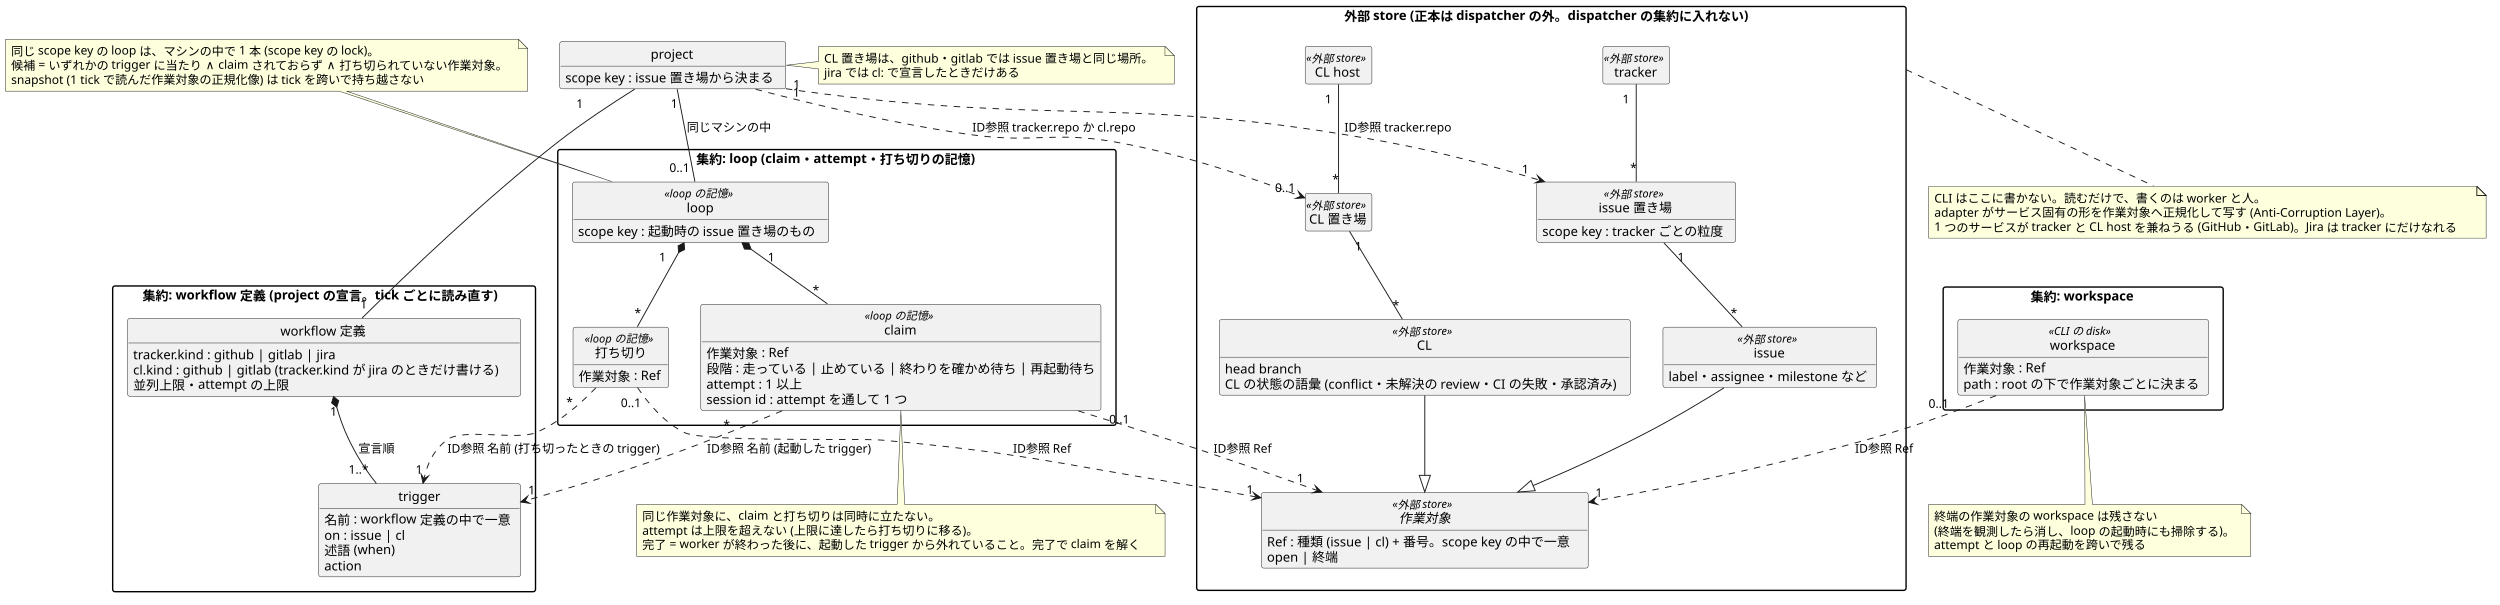
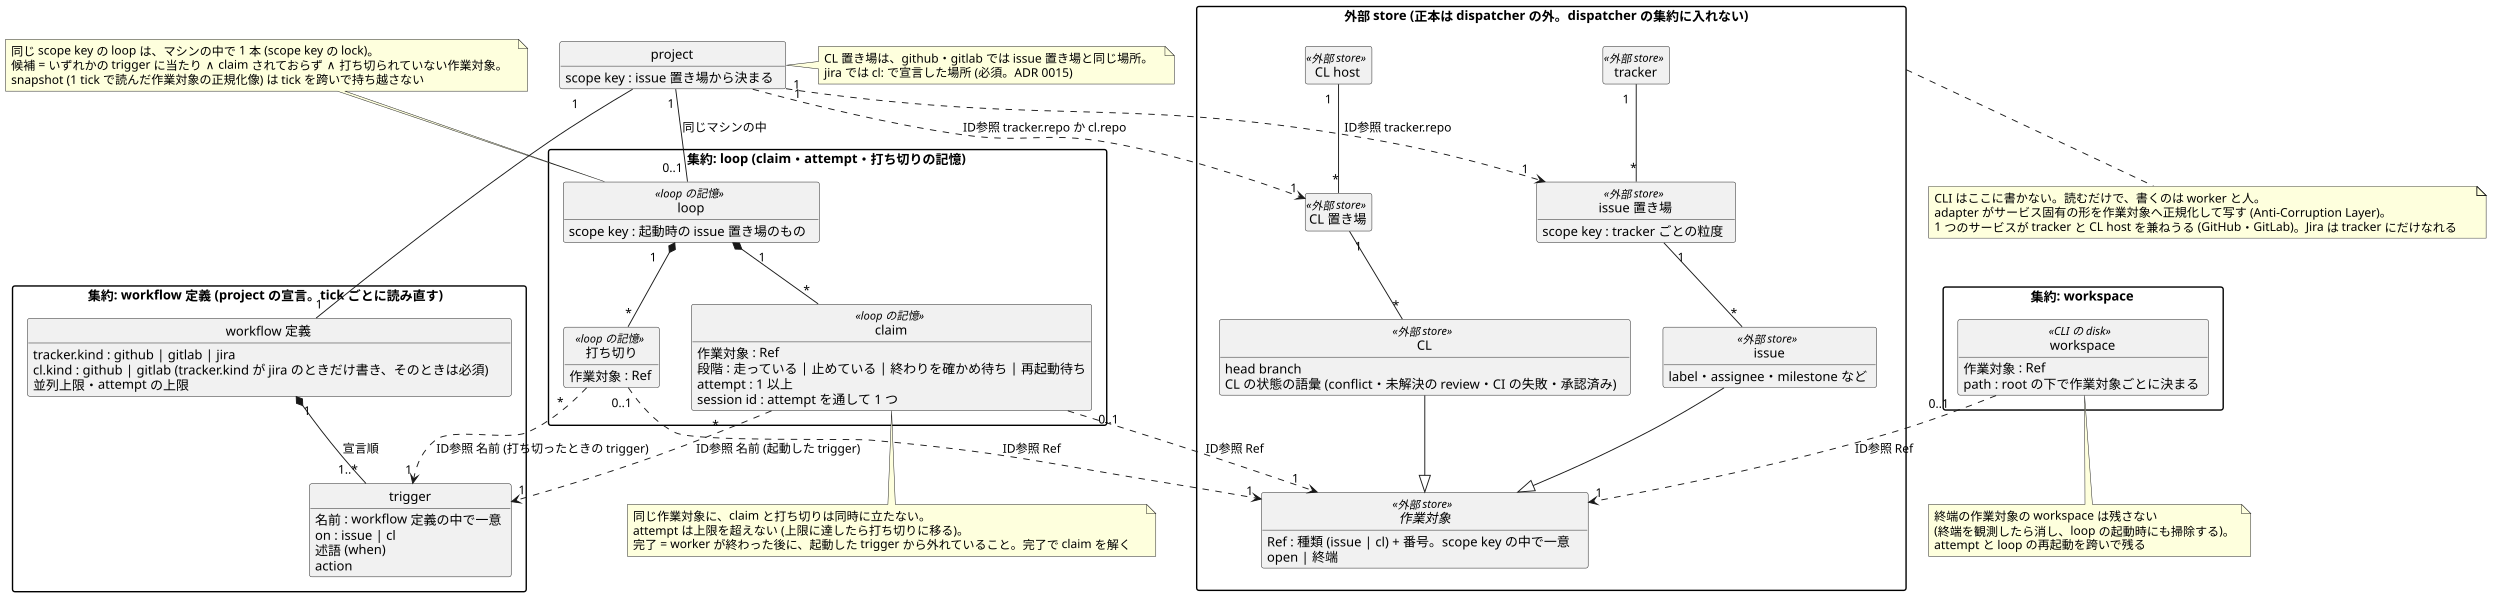
<svg xmlns="http://www.w3.org/2000/svg" version="1.1" data-diagram-type="CLASS" style="width:2696px;height:652px;background:#FFFFFF;" width="2696px" height="652px" viewBox="0 0 2696 652" zoomAndPan="magnify" preserveAspectRatio="none" contentStyleType="text/css">
  <defs />
  <g font-family="sans-serif" lengthAdjust="spacing">
    <g class="cluster" data-qualified-name="WorkflowAgg" id="ent0002" data-source-line="15">
-       <rect x="121.5" y="308.39" width="456" height="329.7" fill="none" style="stroke:#000;stroke-width:1.5;" rx="2.5" ry="2.5" />
-       <text x="153.681" y="323.925" fill="#000" font-size="14" textLength="391.638" font-weight="700">集約: workflow 定義 (project の宣言。tick ごとに読み直す)</text>
+       <rect x="13.5" y="308.39" width="554" height="329.7" fill="none" style="stroke:#000;stroke-width:1.5;" rx="2.5" ry="2.5" />
+       <text x="94.681" y="323.925" fill="#000" font-size="14" textLength="391.638" font-weight="700">集約: workflow 定義 (project の宣言。tick ごとに読み直す)</text>
    </g>
    <g class="cluster" data-qualified-name="External" id="ent0005" data-source-line="29">
      <rect x="1290.5" y="7" width="765" height="629.67" fill="none" style="stroke:#000;stroke-width:1.5;" rx="2.5" ry="2.5" />
      <text x="1449.588" y="22.535" fill="#000" font-size="14" textLength="446.824" font-weight="700">外部 store (正本は dispatcher の外。dispatcher の集約に入れない)</text>
    </g>
    <g class="cluster" data-qualified-name="LoopAgg" id="ent0013" data-source-line="49">
-       <rect x="601.5" y="161.28" width="602" height="297.37" fill="none" style="stroke:#000;stroke-width:1.5;" rx="2.5" ry="2.5" />
-       <text x="750.776" y="176.815" fill="#000" font-size="14" textLength="303.447" font-weight="700">集約: loop (claim・attempt・打ち切りの記憶)</text>
+       <rect x="591.5" y="161.28" width="602" height="297.37" fill="none" style="stroke:#000;stroke-width:1.5;" rx="2.5" ry="2.5" />
+       <text x="740.776" y="176.815" fill="#000" font-size="14" textLength="303.447" font-weight="700">集約: loop (claim・attempt・打ち切りの記憶)</text>
    </g>
    <g class="cluster" data-qualified-name="WorkspaceAgg" id="ent0017" data-source-line="64">
      <rect x="2095.5" y="309.56" width="302" height="132.6" fill="none" style="stroke:#000;stroke-width:1.5;" rx="2.5" ry="2.5" />
      <text x="2189.803" y="325.095" fill="#000" font-size="14" textLength="113.395" font-weight="700">集約: workspace</text>
    </g>
    <g class="entity" data-qualified-name="WorkflowAgg.Definition" id="ent0003" data-source-line="16">
-       <rect x="137.55" y="343.39" width="423.886" height="83.953" fill="#F1F1F1" style="stroke:#181818;stroke-width:0.5;" rx="2.5" ry="2.5" />
-       <text x="302.339" y="361.925" fill="#000" font-size="14" textLength="94.309">workflow 定義</text>
-       <line x1="138.55" y1="369.878" x2="560.436" y2="369.878" style="stroke:#181818;stroke-width:0.5;" />
-       <text x="143.55" y="387.413" fill="#000" font-size="14" textLength="227.773">tracker.kind : github | gitlab | jira</text>
-       <text x="143.55" y="403.902" fill="#000" font-size="14" textLength="411.886">cl.kind : github | gitlab (tracker.kind が jira のときだけ書ける)</text>
-       <text x="143.55" y="420.39" fill="#000" font-size="14" textLength="169.552">並列上限・attempt の上限</text>
+       <rect x="29.56" y="343.39" width="521.886" height="83.953" fill="#F1F1F1" style="stroke:#181818;stroke-width:0.5;" rx="2.5" ry="2.5" />
+       <text x="243.349" y="361.925" fill="#000" font-size="14" textLength="94.309">workflow 定義</text>
+       <line x1="30.56" y1="369.878" x2="550.446" y2="369.878" style="stroke:#181818;stroke-width:0.5;" />
+       <text x="35.56" y="387.413" fill="#000" font-size="14" textLength="227.773">tracker.kind : github | gitlab | jira</text>
+       <text x="35.56" y="403.902" fill="#000" font-size="14" textLength="509.886">cl.kind : github | gitlab (tracker.kind が jira のときだけ書き、そのときは必須)</text>
+       <text x="35.56" y="420.39" fill="#000" font-size="14" textLength="169.552">並列上限・attempt の上限</text>
    </g>
    <g class="entity" data-qualified-name="WorkflowAgg.Trigger" id="ent0004" data-source-line="21">
-       <rect x="343.7" y="521.65" width="217.598" height="100.441" fill="#F1F1F1" style="stroke:#181818;stroke-width:0.5;" rx="2.5" ry="2.5" />
-       <text x="429.499" y="540.185" fill="#000" font-size="14" textLength="45.999">trigger</text>
-       <line x1="344.7" y1="548.138" x2="560.298" y2="548.138" style="stroke:#181818;stroke-width:0.5;" />
-       <text x="349.7" y="565.673" fill="#000" font-size="14" textLength="205.598">名前 : workflow 定義の中で一意</text>
-       <text x="349.7" y="582.162" fill="#000" font-size="14" textLength="90.692">on : issue | cl</text>
-       <text x="349.7" y="598.65" fill="#000" font-size="14" textLength="77.499">述語 (when)</text>
-       <text x="349.7" y="615.138" fill="#000" font-size="14" textLength="41.474">action</text>
+       <rect x="333.7" y="521.65" width="217.598" height="100.441" fill="#F1F1F1" style="stroke:#181818;stroke-width:0.5;" rx="2.5" ry="2.5" />
+       <text x="419.499" y="540.185" fill="#000" font-size="14" textLength="45.999">trigger</text>
+       <line x1="334.7" y1="548.138" x2="550.298" y2="548.138" style="stroke:#181818;stroke-width:0.5;" />
+       <text x="339.7" y="565.673" fill="#000" font-size="14" textLength="205.598">名前 : workflow 定義の中で一意</text>
+       <text x="339.7" y="582.162" fill="#000" font-size="14" textLength="90.692">on : issue | cl</text>
+       <text x="339.7" y="598.65" fill="#000" font-size="14" textLength="77.499">述語 (when)</text>
+       <text x="339.7" y="615.138" fill="#000" font-size="14" textLength="41.474">action</text>
    </g>
    <g class="entity" data-qualified-name="External.Tracker" id="ent0006" data-source-line="30">
      <rect x="1728.53" y="50" width="71.943" height="40.621" fill="#F1F1F1" style="stroke:#181818;stroke-width:0.5;" rx="2.5" ry="2.5" />
      <text x="1729.53" y="66.602" fill="#000" font-size="12" textLength="69.943" font-style="italic">«外部 store»</text>
      <text x="1740.713" y="82.668" fill="#000" font-size="14" textLength="47.578">tracker</text>
    </g>
    <g class="entity" data-qualified-name="External.CLHost" id="ent0007" data-source-line="31">
      <rect x="1407.53" y="50" width="71.943" height="40.621" fill="#F1F1F1" style="stroke:#181818;stroke-width:0.5;" rx="2.5" ry="2.5" />
      <text x="1408.53" y="66.602" fill="#000" font-size="12" textLength="69.943" font-style="italic">«外部 store»</text>
      <text x="1417.881" y="82.668" fill="#000" font-size="14" textLength="51.242">CL host</text>
    </g>
    <g class="entity" data-qualified-name="External.IssuePlace" id="ent0008" data-source-line="32">
      <rect x="1657.23" y="196.28" width="214.542" height="65.109" fill="#F1F1F1" style="stroke:#181818;stroke-width:0.5;" rx="2.5" ry="2.5" />
      <text x="1729.529" y="212.882" fill="#000" font-size="12" textLength="69.943" font-style="italic">«外部 store»</text>
      <text x="1723.882" y="228.948" fill="#000" font-size="14" textLength="81.238">issue 置き場</text>
      <line x1="1658.23" y1="236.901" x2="1870.772" y2="236.901" style="stroke:#181818;stroke-width:0.5;" />
      <text x="1663.23" y="254.436" fill="#000" font-size="14" textLength="202.542">scope key : tracker ごとの粒度</text>
    </g>
    <g class="entity" data-qualified-name="External.CLPlace" id="ent0009" data-source-line="35">
      <rect x="1407.53" y="208.52" width="71.943" height="40.621" fill="#F1F1F1" style="stroke:#181818;stroke-width:0.5;" rx="2.5" ry="2.5" />
      <text x="1408.53" y="225.122" fill="#000" font-size="12" textLength="69.943" font-style="italic">«外部 store»</text>
      <text x="1411.711" y="241.188" fill="#000" font-size="14" textLength="63.581">CL 置き場</text>
    </g>
    <g class="entity" data-qualified-name="External.WorkTarget" id="ent0010" data-source-line="36">
      <rect x="1360.3" y="531.07" width="352.402" height="81.598" fill="#F1F1F1" style="stroke:#181818;stroke-width:0.5;" rx="2.5" ry="2.5" />
      <text x="1501.529" y="547.672" fill="#000" font-size="12" textLength="69.943" font-style="italic">«外部 store»</text>
      <text x="1508.501" y="563.738" fill="#000" font-size="14" textLength="56" font-style="italic">作業対象</text>
      <line x1="1361.3" y1="571.691" x2="1711.702" y2="571.691" style="stroke:#181818;stroke-width:0.5;" />
      <text x="1366.3" y="589.226" fill="#000" font-size="14" textLength="340.402">Ref : 種類 (issue | cl) + 番号。scope key の中で一意</text>
      <text x="1366.3" y="605.715" fill="#000" font-size="14" textLength="75.988">open | 終端</text>
    </g>
    <g class="entity" data-qualified-name="External.Issue" id="ent0011" data-source-line="40">
      <rect x="1793.32" y="352.81" width="230.36" height="65.109" fill="#F1F1F1" style="stroke:#181818;stroke-width:0.5;" rx="2.5" ry="2.5" />
      <text x="1873.528" y="369.412" fill="#000" font-size="12" textLength="69.943" font-style="italic">«外部 store»</text>
      <text x="1891.096" y="385.478" fill="#000" font-size="14" textLength="34.809">issue</text>
      <line x1="1794.32" y1="393.431" x2="2022.68" y2="393.431" style="stroke:#181818;stroke-width:0.5;" />
      <text x="1799.32" y="410.966" fill="#000" font-size="14" textLength="218.36">label・assignee・milestone など</text>
    </g>
    <g class="entity" data-qualified-name="External.CL" id="ent0012" data-source-line="43">
      <rect x="1314.89" y="344.56" width="443.211" height="81.598" fill="#F1F1F1" style="stroke:#181818;stroke-width:0.5;" rx="2.5" ry="2.5" />
      <text x="1501.524" y="361.162" fill="#000" font-size="12" textLength="69.943" font-style="italic">«外部 store»</text>
      <text x="1527.92" y="377.228" fill="#000" font-size="14" textLength="17.151">CL</text>
      <line x1="1315.89" y1="385.181" x2="1757.101" y2="385.181" style="stroke:#181818;stroke-width:0.5;" />
      <text x="1320.89" y="402.716" fill="#000" font-size="14" textLength="84.28">head branch</text>
      <text x="1320.89" y="419.205" fill="#000" font-size="14" textLength="431.211">CL の状態の語彙 (conflict・未解決の review・CI の失敗・承認済み)</text>
    </g>
    <g class="entity" data-qualified-name="LoopAgg.Loop" id="ent0014" data-source-line="50">
-       <rect x="617.4" y="196.28" width="276.202" height="65.109" fill="#F1F1F1" style="stroke:#181818;stroke-width:0.5;" rx="2.5" ry="2.5" />
-       <text x="716.434" y="212.882" fill="#000" font-size="12" textLength="78.135" font-style="italic">«loop の記憶»</text>
-       <text x="740.472" y="228.948" fill="#000" font-size="14" textLength="30.058">loop</text>
-       <line x1="618.4" y1="236.901" x2="892.602" y2="236.901" style="stroke:#181818;stroke-width:0.5;" />
-       <text x="623.4" y="254.436" fill="#000" font-size="14" textLength="264.202">scope key : 起動時の issue 置き場のもの</text>
+       <rect x="607.4" y="196.28" width="276.202" height="65.109" fill="#F1F1F1" style="stroke:#181818;stroke-width:0.5;" rx="2.5" ry="2.5" />
+       <text x="706.434" y="212.882" fill="#000" font-size="12" textLength="78.135" font-style="italic">«loop の記憶»</text>
+       <text x="730.472" y="228.948" fill="#000" font-size="14" textLength="30.058">loop</text>
+       <line x1="608.4" y1="236.901" x2="882.602" y2="236.901" style="stroke:#181818;stroke-width:0.5;" />
+       <text x="613.4" y="254.436" fill="#000" font-size="14" textLength="264.202">scope key : 起動時の issue 置き場のもの</text>
    </g>
    <g class="entity" data-qualified-name="LoopAgg.Claim" id="ent0015" data-source-line="53">
-       <rect x="755.72" y="328.08" width="431.556" height="114.574" fill="#F1F1F1" style="stroke:#181818;stroke-width:0.5;" rx="2.5" ry="2.5" />
-       <text x="932.43" y="344.682" fill="#000" font-size="12" textLength="78.135" font-style="italic">«loop の記憶»</text>
-       <text x="953.465" y="360.748" fill="#000" font-size="14" textLength="36.066">claim</text>
-       <line x1="756.72" y1="368.701" x2="1186.276" y2="368.701" style="stroke:#181818;stroke-width:0.5;" />
-       <text x="761.72" y="386.236" fill="#000" font-size="14" textLength="91.089">作業対象 : Ref</text>
-       <text x="761.72" y="402.725" fill="#000" font-size="14" textLength="419.556">段階 : 走っている | 止めている | 終わりを確かめ待ち | 再起動待ち</text>
-       <text x="761.72" y="419.213" fill="#000" font-size="14" textLength="107.693">attempt : 1 以上</text>
-       <text x="761.72" y="435.701" fill="#000" font-size="14" textLength="226.386">session id : attempt を通して 1 つ</text>
+       <rect x="745.72" y="328.08" width="431.556" height="114.574" fill="#F1F1F1" style="stroke:#181818;stroke-width:0.5;" rx="2.5" ry="2.5" />
+       <text x="922.43" y="344.682" fill="#000" font-size="12" textLength="78.135" font-style="italic">«loop の記憶»</text>
+       <text x="943.465" y="360.748" fill="#000" font-size="14" textLength="36.066">claim</text>
+       <line x1="746.72" y1="368.701" x2="1176.276" y2="368.701" style="stroke:#181818;stroke-width:0.5;" />
+       <text x="751.72" y="386.236" fill="#000" font-size="14" textLength="91.089">作業対象 : Ref</text>
+       <text x="751.72" y="402.725" fill="#000" font-size="14" textLength="419.556">段階 : 走っている | 止めている | 終わりを確かめ待ち | 再起動待ち</text>
+       <text x="751.72" y="419.213" fill="#000" font-size="14" textLength="107.693">attempt : 1 以上</text>
+       <text x="751.72" y="435.701" fill="#000" font-size="14" textLength="226.386">session id : attempt を通して 1 つ</text>
    </g>
    <g class="entity" data-qualified-name="LoopAgg.Abandoned" id="ent0016" data-source-line="59">
-       <rect x="617.95" y="352.81" width="103.089" height="65.109" fill="#F1F1F1" style="stroke:#181818;stroke-width:0.5;" rx="2.5" ry="2.5" />
-       <text x="630.427" y="369.412" fill="#000" font-size="12" textLength="78.135" font-style="italic">«loop の記憶»</text>
-       <text x="641.494" y="385.478" fill="#000" font-size="14" textLength="56">打ち切り</text>
-       <line x1="618.95" y1="393.431" x2="720.039" y2="393.431" style="stroke:#181818;stroke-width:0.5;" />
-       <text x="623.95" y="410.966" fill="#000" font-size="14" textLength="91.089">作業対象 : Ref</text>
+       <rect x="607.96" y="352.81" width="103.089" height="65.109" fill="#F1F1F1" style="stroke:#181818;stroke-width:0.5;" rx="2.5" ry="2.5" />
+       <text x="620.437" y="369.412" fill="#000" font-size="12" textLength="78.135" font-style="italic">«loop の記憶»</text>
+       <text x="631.504" y="385.478" fill="#000" font-size="14" textLength="56">打ち切り</text>
+       <line x1="608.96" y1="393.431" x2="710.049" y2="393.431" style="stroke:#181818;stroke-width:0.5;" />
+       <text x="613.96" y="410.966" fill="#000" font-size="14" textLength="91.089">作業対象 : Ref</text>
    </g>
    <g class="entity" data-qualified-name="WorkspaceAgg.Workspace" id="ent0018" data-source-line="65">
      <rect x="2111.32" y="344.56" width="270.351" height="81.598" fill="#F1F1F1" style="stroke:#181818;stroke-width:0.5;" rx="2.5" ry="2.5" />
      <text x="2209.256" y="361.162" fill="#000" font-size="12" textLength="74.479" font-style="italic">«CLI の disk»</text>
      <text x="2210.521" y="377.228" fill="#000" font-size="14" textLength="71.948">workspace</text>
      <line x1="2112.32" y1="385.181" x2="2380.671" y2="385.181" style="stroke:#181818;stroke-width:0.5;" />
      <text x="2117.32" y="402.716" fill="#000" font-size="14" textLength="91.089">作業対象 : Ref</text>
      <text x="2117.32" y="419.205" fill="#000" font-size="14" textLength="258.351">path : root の下で作業対象ごとに決まる</text>
    </g>
    <g class="entity" data-qualified-name="Project" id="ent0001" data-source-line="11">
      <rect x="603.61" y="44.82" width="243.772" height="50.977" fill="#F1F1F1" style="stroke:#181818;stroke-width:0.5;" rx="2.5" ry="2.5" />
      <text x="701.693" y="63.355" fill="#000" font-size="14" textLength="47.605">project</text>
      <line x1="604.61" y1="71.308" x2="846.382" y2="71.308" style="stroke:#181818;stroke-width:0.5;" />
      <text x="609.61" y="88.843" fill="#000" font-size="14" textLength="231.772">scope key : issue 置き場から決まる</text>
    </g>
    <g class="entity" data-qualified-name="GMN37" id="ent0038" data-source-line="93">
      <path d="M882.7,50 L882.7,66.31 L847.85,70.31 L882.7,74.31 L882.7,90.621 A0,0 0 0 0 882.7,90.621 L1266.291,90.621 A0,0 0 0 0 1266.291,90.621 L1266.291,60 L1256.291,50 L882.7,50 A0,0 0 0 0 882.7,50" style="stroke:#181818;stroke-width:0.5;" fill="#FEFFDD" />
      <path d="M1256.291,50 L1256.291,60 L1266.291,60 L1256.291,50" style="stroke:#181818;stroke-width:0.5;" fill="#FEFFDD" />
      <text x="888.7" y="67.568" fill="#000" font-size="13" textLength="362.591">CL 置き場は、github・gitlab では issue 置き場と同じ場所。</text>
-       <text x="888.7" y="82.879" fill="#000" font-size="13" textLength="216.081">jira では cl: で宣言したときだけある</text>
+       <text x="888.7" y="82.879" fill="#000" font-size="13" textLength="279.57">jira では cl: で宣言した場所 (必須。ADR 0015)</text>
    </g>
    <g class="entity" data-qualified-name="GMN40" id="ent0041" data-source-line="98">
      <path d="M2079.97,200.87 L2079.97,256.802 L2681.032,256.802 L2681.032,210.87 L2671.032,200.87 L2079.97,200.87" style="stroke:#181818;stroke-width:0.5;" fill="#FEFFDD" />
      <path d="M2671.032,200.87 L2671.032,210.87 L2681.032,210.87 L2671.032,200.87" style="stroke:#181818;stroke-width:1;" fill="#FEFFDD" />
      <text x="2085.97" y="218.438" fill="#000" font-size="13" textLength="361.493">CLI はここに書かない。読むだけで、書くのは worker と人。</text>
      <text x="2085.97" y="233.749" fill="#000" font-size="13" textLength="503.128">adapter がサービス固有の形を作業対象へ正規化して写す (Anti-Corruption Layer)。</text>
      <text x="2085.97" y="249.059" fill="#000" font-size="13" textLength="580.062">1 つのサービスが tracker と CL host を兼ねうる (GitHub・GitLab)。Jira は tracker にだけなれる</text>
    </g>
    <g class="entity" data-qualified-name="GMN43" id="ent0044" data-source-line="104">
-       <path d="M6,42.35 L6,98.282 A0,0 0 0 0 6,98.282 L365.55,98.282 L659.8,195.83 L373.55,98.282 L568.995,98.282 A0,0 0 0 0 568.995,98.282 L568.995,52.35 L558.995,42.35 L6,42.35 A0,0 0 0 0 6,42.35" style="stroke:#181818;stroke-width:0.5;" fill="#FEFFDD" />
+       <path d="M6,42.35 L6,98.282 A0,0 0 0 0 6,98.282 L363.8,98.282 L651.84,195.83 L371.8,98.282 L568.995,98.282 A0,0 0 0 0 568.995,98.282 L568.995,52.35 L558.995,42.35 L6,42.35 A0,0 0 0 0 6,42.35" style="stroke:#181818;stroke-width:0.5;" fill="#FEFFDD" />
      <path d="M558.995,42.35 L558.995,52.35 L568.995,52.35 L558.995,42.35" style="stroke:#181818;stroke-width:0.5;" fill="#FEFFDD" />
      <text x="12" y="59.918" fill="#000" font-size="13" textLength="414.489">同じ scope key の loop は、マシンの中で 1 本 (scope key の lock)。</text>
      <text x="12" y="75.229" fill="#000" font-size="13" textLength="541.995">候補 = いずれかの trigger に当たり ∧ claim されておらず ∧ 打ち切られていない作業対象。</text>
      <text x="12" y="90.539" fill="#000" font-size="13" textLength="456.708">snapshot (1 tick で読んだ作業対象の正規化像) は tick を跨いで持ち越さない</text>
    </g>
    <g class="entity" data-qualified-name="GMN46" id="ent0047" data-source-line="110">
-       <path d="M686.59,543.91 L686.59,599.842 A0,0 0 0 0 686.59,599.842 L1256.402,599.842 A0,0 0 0 0 1256.402,599.842 L1256.402,553.91 L1246.402,543.91 L975.5,543.91 L971.5,442.98 L967.5,543.91 L686.59,543.91 A0,0 0 0 0 686.59,543.91" style="stroke:#181818;stroke-width:0.5;" fill="#FEFFDD" />
-       <path d="M1246.402,543.91 L1246.402,553.91 L1256.402,553.91 L1246.402,543.91" style="stroke:#181818;stroke-width:0.5;" fill="#FEFFDD" />
-       <text x="692.59" y="561.478" fill="#000" font-size="13" textLength="323.604">同じ作業対象に、claim と打ち切りは同時に立たない。</text>
-       <text x="692.59" y="576.789" fill="#000" font-size="13" textLength="365.009">attempt は上限を超えない (上限に達したら打ち切りに移る)。</text>
-       <text x="692.59" y="592.099" fill="#000" font-size="13" textLength="548.812">完了 = worker が終わった後に、起動した trigger から外れていること。完了で claim を解く</text>
+       <path d="M676.59,543.91 L676.59,599.842 A0,0 0 0 0 676.59,599.842 L1246.402,599.842 A0,0 0 0 0 1246.402,599.842 L1246.402,553.91 L1236.402,543.91 L965.5,543.91 L961.5,442.98 L957.5,543.91 L676.59,543.91 A0,0 0 0 0 676.59,543.91" style="stroke:#181818;stroke-width:0.5;" fill="#FEFFDD" />
+       <path d="M1236.402,543.91 L1236.402,553.91 L1246.402,553.91 L1236.402,543.91" style="stroke:#181818;stroke-width:0.5;" fill="#FEFFDD" />
+       <text x="682.59" y="561.478" fill="#000" font-size="13" textLength="323.604">同じ作業対象に、claim と打ち切りは同時に立たない。</text>
+       <text x="682.59" y="576.789" fill="#000" font-size="13" textLength="365.009">attempt は上限を超えない (上限に達したら打ち切りに移る)。</text>
+       <text x="682.59" y="592.099" fill="#000" font-size="13" textLength="548.812">完了 = worker が終わった後に、起動した trigger から外れていること。完了で claim を解く</text>
    </g>
    <g class="entity" data-qualified-name="GMN49" id="ent0050" data-source-line="116">
      <path d="M2079.76,543.91 L2079.76,599.842 A0,0 0 0 0 2079.76,599.842 L2427.239,599.842 A0,0 0 0 0 2427.239,599.842 L2427.239,553.91 L2417.239,543.91 L2256.46,543.91 L2248.02,426.4 L2248.46,543.91 L2079.76,543.91 A0,0 0 0 0 2079.76,543.91" style="stroke:#181818;stroke-width:0.5;" fill="#FEFFDD" />
      <path d="M2417.239,543.91 L2417.239,553.91 L2427.239,553.91 L2417.239,543.91" style="stroke:#181818;stroke-width:0.5;" fill="#FEFFDD" />
      <text x="2085.76" y="561.478" fill="#000" font-size="13" textLength="244.036">終端の作業対象の workspace は残さない</text>
      <text x="2085.76" y="576.789" fill="#000" font-size="13" textLength="326.479">(終端を観測したら消し、loop の起動時にも掃除する)。</text>
      <text x="2085.76" y="592.099" fill="#000" font-size="13" textLength="232.578">attempt と loop の再起動を跨いで残る</text>
    </g>
    <g class="link" data-entity-1="ent0001" data-entity-2="ent0003" id="lnk19" data-source-line="71" data-link-type="association">
-       <path d="M684.45,96.15 C659.74,111.65 628.04,132.55 601.5,153.28 C522.91,214.66 438.94,295 390.5,342.98" style="stroke:#181818;stroke-width:1;" fill="none" id="Project-Definition" codeLine="71" />
-       <text x="621.403" y="116.377" fill="#000" font-size="13">1</text>
-       <text x="388.416" y="332.622" fill="#000" font-size="13">1</text>
+       <path d="M682.22,96.21 C655.61,111.9 621.06,132.97 591.5,153.28 C500.54,215.76 399.75,295.4 340.93,343.01" style="stroke:#181818;stroke-width:1;" fill="none" id="Project-Definition" codeLine="71" />
+       <text x="616.441" y="116.511" fill="#000" font-size="13">1</text>
+       <text x="340.347" y="332.657" fill="#000" font-size="13">1</text>
    </g>
    <g class="link" data-entity-1="ent0003" data-entity-2="ent0004" id="lnk20" data-source-line="72" data-link-type="composition">
-       <path d="M363.129,439.129 C369.059,459.209 374.21,471.74 385.5,491.65 C391.27,501.84 398.43,511.96 405.9,521.39" style="stroke:#181818;stroke-width:1;" fill="none" id="Definition-backto-Trigger" codeLine="72" />
-       <polygon points="359.73,427.62,357.593,434.507,363.129,439.129,365.266,432.241,359.73,427.62" fill="#181818" style="stroke:#181818;stroke-width:1;stroke-linejoin:miter;stroke-miterlimit:10;" />
-       <text x="386.5" y="488.218" fill="#000" font-size="13" textLength="39">宣言順</text>
-       <text x="355.935" y="448.315" fill="#000" font-size="13">1</text>
-       <text x="375.85" y="510.827" fill="#000" font-size="13" textLength="22.712">1..*</text>
+       <path d="M326.472,437.421 C340.732,457.181 351.47,471.2 368.5,491.65 C376.69,501.48 385.75,511.68 394.64,521.36" style="stroke:#181818;stroke-width:1;" fill="none" id="Definition-backto-Trigger" codeLine="72" />
+       <polygon points="319.45,427.69,319.718,434.896,326.472,437.421,326.205,430.215,319.45,427.69" fill="#181818" style="stroke:#181818;stroke-width:1;stroke-linejoin:miter;stroke-miterlimit:10;" />
+       <text x="369.5" y="488.218" fill="#000" font-size="13" textLength="39">宣言順</text>
+       <text x="327.424" y="447.557" fill="#000" font-size="13">1</text>
+       <text x="364.413" y="510.792" fill="#000" font-size="13" textLength="22.712">1..*</text>
    </g>
    <g class="link" data-entity-1="ent0001" data-entity-2="ent0008" id="lnk21" data-source-line="73" data-link-type="dependency">
-       <path d="M847.53,95.64 C853.6,96.59 859.61,97.48 865.5,98.28 C1144.43,136.24 1219.74,101.78 1496.5,153.28 C1553.24,163.83 1610.611,179.341 1660.771,194.411" style="stroke:#181818;stroke-width:1;stroke-dasharray:7,7;" fill="none" id="Project-to-IssuePlace" codeLine="73" />
-       <polygon points="1665.56,195.85,1658.092,189.43,1660.771,194.411,1655.79,197.091,1665.56,195.85" fill="#181818" style="stroke:#181818;stroke-width:1;stroke-linejoin:miter;stroke-miterlimit:10;" />
-       <text x="1449.77" y="141.848" fill="#000" font-size="13" textLength="120.618">ID参照 tracker.repo</text>
-       <text x="855.406" y="95.625" fill="#000" font-size="13">1</text>
-       <text x="1641.171" y="186.991" fill="#000" font-size="13">1</text>
+       <path d="M847.54,95.62 C853.6,96.58 859.61,97.47 865.5,98.28 C1144.39,136.55 1219.65,102.28 1496.5,153.28 C1553.38,163.75 1610.892,179.299 1661.112,194.419" style="stroke:#181818;stroke-width:1;stroke-dasharray:7,7;" fill="none" id="Project-to-IssuePlace" codeLine="73" />
+       <polygon points="1665.9,195.86,1658.435,189.435,1661.112,194.419,1656.129,197.096,1665.9,195.86" fill="#181818" style="stroke:#181818;stroke-width:1;stroke-linejoin:miter;stroke-miterlimit:10;" />
+       <text x="1449.76" y="141.848" fill="#000" font-size="13" textLength="120.618">ID参照 tracker.repo</text>
+       <text x="855.417" y="95.603" fill="#000" font-size="13">1</text>
+       <text x="1640.925" y="186.75" fill="#000" font-size="13">1</text>
    </g>
    <g class="link" data-entity-1="ent0001" data-entity-2="ent0009" id="lnk22" data-source-line="74" data-link-type="dependency">
-       <path d="M814.93,96.28 C879.12,113.11 967.96,134.19 1047.5,145.28 C1116.26,154.86 1135.15,141.11 1203.5,153.28 C1277.59,166.47 1356.138,193.959 1402.528,211.639" style="stroke:#181818;stroke-width:1;stroke-dasharray:7,7;" fill="none" id="Project-to-CLPlace" codeLine="74" />
-       <polygon points="1407.2,213.42,1400.215,206.477,1402.528,211.639,1397.366,213.953,1407.2,213.42" fill="#181818" style="stroke:#181818;stroke-width:1;stroke-linejoin:miter;stroke-miterlimit:10;" />
-       <text x="1048.5" y="141.848" fill="#000" font-size="13" textLength="185.104">ID参照 tracker.repo か cl.repo</text>
-       <text x="855.048" y="104.326" fill="#000" font-size="13">1</text>
-       <text x="1374.955" y="207.077" fill="#000" font-size="13" textLength="24.667">0..1</text>
+       <path d="M811.77,96.22 C873.96,113.08 960.21,134.23 1037.5,145.28 C1106.23,155.1 1125.08,141.5 1193.5,153.28 C1271.39,166.69 1354.555,194.741 1402.605,212.331" style="stroke:#181818;stroke-width:1;stroke-dasharray:7,7;" fill="none" id="Project-to-CLPlace" codeLine="74" />
+       <polygon points="1407.3,214.05,1400.224,207.2,1402.605,212.331,1397.473,214.712,1407.3,214.05" fill="#181818" style="stroke:#181818;stroke-width:1;stroke-linejoin:miter;stroke-miterlimit:10;" />
+       <text x="1038.5" y="141.848" fill="#000" font-size="13" textLength="185.104">ID参照 tracker.repo か cl.repo</text>
+       <text x="856.29" y="105.625" fill="#000" font-size="13">1</text>
+       <text x="1391.407" y="207.262" fill="#000" font-size="13">1</text>
    </g>
    <g class="link" data-entity-1="ent0001" data-entity-2="ent0014" id="lnk23" data-source-line="75" data-link-type="association">
-       <path d="M730.25,96.11 C735.42,123.09 743.71,166.31 749.36,195.83" style="stroke:#181818;stroke-width:1;" fill="none" id="Project-Loop" codeLine="75" />
-       <text x="740.6" y="141.848" fill="#000" font-size="13" textLength="91">同じマシンの中</text>
-       <text x="723.308" y="116.288" fill="#000" font-size="13">1</text>
-       <text x="721.854" y="185.455" fill="#000" font-size="13" textLength="24.667">0..1</text>
+       <path d="M728.67,96.11 C732.12,123.09 737.64,166.31 741.41,195.83" style="stroke:#181818;stroke-width:1;" fill="none" id="Project-Loop" codeLine="75" />
+       <text x="735.9" y="141.848" fill="#000" font-size="13" textLength="91">同じマシンの中</text>
+       <text x="719.793" y="116.288" fill="#000" font-size="13">1</text>
+       <text x="714.308" y="185.455" fill="#000" font-size="13" textLength="24.667">0..1</text>
    </g>
    <g class="link" data-entity-1="ent0006" data-entity-2="ent0008" id="lnk24" data-source-line="77" data-link-type="association">
      <path d="M1764.5,90.82 C1764.5,117.12 1764.5,164.3 1764.5,195.84" style="stroke:#181818;stroke-width:1;" fill="none" id="Tracker-IssuePlace" codeLine="77" />
      <text x="1749.69" y="111.427" fill="#000" font-size="13">1</text>
      <text x="1757.935" y="185.467" fill="#000" font-size="13">*</text>
    </g>
    <g class="link" data-entity-1="ent0007" data-entity-2="ent0009" id="lnk25" data-source-line="78" data-link-type="association">
      <path d="M1443.5,90.82 C1443.5,120.81 1443.5,177.94 1443.5,208.08" style="stroke:#181818;stroke-width:1;" fill="none" id="CLHost-CLPlace" codeLine="78" />
      <text x="1428.69" y="111.427" fill="#000" font-size="13">1</text>
      <text x="1436.693" y="197.747" fill="#000" font-size="13">*</text>
    </g>
    <g class="link" data-entity-1="ent0008" data-entity-2="ent0011" id="lnk26" data-source-line="79" data-link-type="association">
-       <path d="M1794.33,261.85 C1819.05,288.37 1854,325.88 1878.7,352.39" style="stroke:#181818;stroke-width:1;" fill="none" id="IssuePlace-Issue" codeLine="79" />
-       <text x="1809.027" y="281.88" fill="#000" font-size="13">1</text>
+       <path d="M1794.34,261.85 C1819.05,288.37 1854,325.88 1878.7,352.39" style="stroke:#181818;stroke-width:1;" fill="none" id="IssuePlace-Issue" codeLine="79" />
+       <text x="1809.045" y="281.88" fill="#000" font-size="13">1</text>
      <text x="1866.269" y="342.02" fill="#000" font-size="13">*</text>
    </g>
    <g class="link" data-entity-1="ent0009" data-entity-2="ent0012" id="lnk27" data-source-line="80" data-link-type="association">
      <path d="M1455.28,249.4 C1469.55,273.12 1493.96,313.68 1512.3,344.16" style="stroke:#181818;stroke-width:1;" fill="none" id="CLPlace-CL" codeLine="80" />
      <text x="1461.085" y="270.112" fill="#000" font-size="13">1</text>
      <text x="1501.818" y="333.688" fill="#000" font-size="13">*</text>
    </g>
    <g class="link" data-entity-1="ent0011" data-entity-2="ent0010" id="lnk28" data-source-line="81" data-link-type="extension">
-       <path d="M1859.18,418.26 C1834.49,433.68 1803.89,451.97 1775.5,466.65 C1730.86,489.73 1696.584,505.381 1653.294,523.651" style="stroke:#181818;stroke-width:1;" fill="none" id="Issue-to-WorkTarget" codeLine="81" />
-       <polygon points="1636.71,530.65,1655.627,529.179,1650.961,518.123,1636.71,530.65" fill="none" style="stroke:#181818;stroke-width:1;stroke-linejoin:miter;stroke-miterlimit:10;" />
+       <path d="M1859.18,418.26 C1834.5,433.68 1803.89,451.97 1775.5,466.65 C1730.87,489.73 1696.594,505.382 1653.294,523.652" style="stroke:#181818;stroke-width:1;" fill="none" id="Issue-to-WorkTarget" codeLine="81" />
+       <polygon points="1636.71,530.65,1655.627,529.181,1650.962,518.124,1636.71,530.65" fill="none" style="stroke:#181818;stroke-width:1;stroke-linejoin:miter;stroke-miterlimit:10;" />
    </g>
    <g class="link" data-entity-1="ent0012" data-entity-2="ent0010" id="lnk29" data-source-line="82" data-link-type="extension">
      <path d="M1536.5,426.4 C1536.5,457.24 1536.5,481.69 1536.5,512.6" style="stroke:#181818;stroke-width:1;" fill="none" id="CL-to-WorkTarget" codeLine="82" />
      <polygon points="1536.5,530.6,1542.5,512.6,1530.5,512.6,1536.5,530.6" fill="none" style="stroke:#181818;stroke-width:1;stroke-linejoin:miter;stroke-miterlimit:10;" />
    </g>
    <g class="link" data-entity-1="ent0014" data-entity-2="ent0015" id="lnk30" data-source-line="84" data-link-type="composition">
-       <path d="M810.009,268.833 C836.579,287.843 861.27,305.51 892.3,327.7" style="stroke:#181818;stroke-width:1;" fill="none" id="Loop-backto-Claim" codeLine="84" />
-       <polygon points="800.25,261.85,802.802,268.594,810.009,268.833,807.457,262.088,800.25,261.85" fill="#181818" style="stroke:#181818;stroke-width:1;stroke-linejoin:miter;stroke-miterlimit:10;" />
-       <text x="828.002" y="281.88" fill="#000" font-size="13">1</text>
-       <text x="876.298" y="317.345" fill="#000" font-size="13">*</text>
+       <path d="M800.018,268.834 C826.578,287.844 851.27,305.51 882.3,327.7" style="stroke:#181818;stroke-width:1;" fill="none" id="Loop-backto-Claim" codeLine="84" />
+       <polygon points="790.26,261.85,792.811,268.595,800.018,268.834,797.467,262.089,790.26,261.85" fill="#181818" style="stroke:#181818;stroke-width:1;stroke-linejoin:miter;stroke-miterlimit:10;" />
+       <text x="818.02" y="281.88" fill="#000" font-size="13">1</text>
+       <text x="866.298" y="317.345" fill="#000" font-size="13">*</text>
    </g>
    <g class="link" data-entity-1="ent0014" data-entity-2="ent0016" id="lnk31" data-source-line="85" data-link-type="composition">
-       <path d="M731.844,272.335 C717.084,298.855 702.05,325.88 687.29,352.39" style="stroke:#181818;stroke-width:1;" fill="none" id="Loop-backto-Abandoned" codeLine="85" />
-       <polygon points="737.68,261.85,731.267,265.147,731.844,272.335,738.257,269.038,737.68,261.85" fill="#181818" style="stroke:#181818;stroke-width:1;stroke-linejoin:miter;stroke-miterlimit:10;" />
-       <text x="710.683" y="281.88" fill="#000" font-size="13">1</text>
-       <text x="684.229" y="342.02" fill="#000" font-size="13">*</text>
+       <path d="M721.844,272.335 C707.084,298.855 692.05,325.88 677.3,352.39" style="stroke:#181818;stroke-width:1;" fill="none" id="Loop-backto-Abandoned" codeLine="85" />
+       <polygon points="727.68,261.85,721.267,265.147,721.844,272.335,728.257,269.038,727.68,261.85" fill="#181818" style="stroke:#181818;stroke-width:1;stroke-linejoin:miter;stroke-miterlimit:10;" />
+       <text x="700.683" y="281.88" fill="#000" font-size="13">1</text>
+       <text x="674.239" y="342.02" fill="#000" font-size="13">*</text>
    </g>
    <g class="link" data-entity-1="ent0015" data-entity-2="ent0010" id="lnk32" data-source-line="86" data-link-type="dependency">
-       <path d="M1162.84,443.13 C1196.14,453.38 1230.38,464.15 1262.5,474.65 C1316.41,492.28 1371.139,511.323 1420.839,529.013" style="stroke:#181818;stroke-width:1;stroke-dasharray:7,7;" fill="none" id="Claim-to-WorkTarget" codeLine="86" />
-       <polygon points="1425.55,530.69,1418.412,523.904,1420.839,529.013,1415.73,531.44,1425.55,530.69" fill="#181818" style="stroke:#181818;stroke-width:1;stroke-linejoin:miter;stroke-miterlimit:10;" />
-       <text x="1308.59" y="488.218" fill="#000" font-size="13" textLength="63.838">ID参照 Ref</text>
-       <text x="1196.112" y="456.769" fill="#000" font-size="13" textLength="24.667">0..1</text>
-       <text x="1398.529" y="520.222" fill="#000" font-size="13">1</text>
+       <path d="M1151.57,443.07 C1185.25,453.39 1219.95,464.2 1252.5,474.65 C1307.89,492.43 1364.309,511.401 1415.639,528.971" style="stroke:#181818;stroke-width:1;stroke-dasharray:7,7;" fill="none" id="Claim-to-WorkTarget" codeLine="86" />
+       <polygon points="1420.37,530.59,1413.15,523.891,1415.639,528.971,1410.56,531.46,1420.37,530.59" fill="#181818" style="stroke:#181818;stroke-width:1;stroke-linejoin:miter;stroke-miterlimit:10;" />
+       <text x="1300.16" y="488.218" fill="#000" font-size="13" textLength="63.838">ID参照 Ref</text>
+       <text x="1184.437" y="456.69" fill="#000" font-size="13" textLength="24.667">0..1</text>
+       <text x="1393.242" y="520.409" fill="#000" font-size="13">1</text>
    </g>
    <g class="link" data-entity-1="ent0016" data-entity-2="ent0010" id="lnk33" data-source-line="87" data-link-type="dependency">
-       <path d="M687.55,418.03 C699.52,435.73 716.97,456.28 738.5,466.65 C759.83,476.93 927.91,472.49 951.5,474.65 C1095.52,487.83 1130.83,497.9 1273.5,521.65 C1301.45,526.3 1326.092,530.631 1354.912,535.901" style="stroke:#181818;stroke-width:1;stroke-dasharray:7,7;" fill="none" id="Abandoned-to-WorkTarget" codeLine="87" />
-       <polygon points="1359.83,536.8,1351.696,531.246,1354.912,535.901,1350.257,539.116,1359.83,536.8" fill="#181818" style="stroke:#181818;stroke-width:1;stroke-linejoin:miter;stroke-miterlimit:10;" />
-       <text x="1092.45" y="488.218" fill="#000" font-size="13" textLength="63.838">ID参照 Ref</text>
-       <text x="669.46" y="439.02" fill="#000" font-size="13" textLength="24.667">0..1</text>
-       <text x="1344.213" y="532.579" fill="#000" font-size="13">1</text>
+       <path d="M677.55,418.02 C689.52,435.73 706.98,456.27 728.5,466.65 C749.63,476.84 916.14,472.52 939.5,474.65 C1084.41,487.87 1119.88,498.29 1263.5,521.65 C1294.75,526.73 1323.037,531.577 1355.137,537.267" style="stroke:#181818;stroke-width:1;stroke-dasharray:7,7;" fill="none" id="Abandoned-to-WorkTarget" codeLine="87" />
+       <polygon points="1360.06,538.14,1351.896,532.631,1355.137,537.267,1350.5,540.508,1360.06,538.14" fill="#181818" style="stroke:#181818;stroke-width:1;stroke-linejoin:miter;stroke-miterlimit:10;" />
+       <text x="1081.29" y="488.218" fill="#000" font-size="13" textLength="63.838">ID参照 Ref</text>
+       <text x="659.451" y="439.001" fill="#000" font-size="13" textLength="24.667">0..1</text>
+       <text x="1343.889" y="533.847" fill="#000" font-size="13">1</text>
    </g>
    <g class="link" data-entity-1="ent0018" data-entity-2="ent0010" id="lnk34" data-source-line="88" data-link-type="dependency">
-       <path d="M2152.57,426.58 C2117.53,440.58 2077.11,455.54 2039.5,466.65 C1932.69,498.19 1815.317,522.854 1718.057,540.774" style="stroke:#181818;stroke-width:1;stroke-dasharray:7,7;" fill="none" id="Workspace-to-WorkTarget" codeLine="88" />
-       <polygon points="1713.14,541.68,1722.716,543.983,1718.057,540.774,1721.266,536.115,1713.14,541.68" fill="#181818" style="stroke:#181818;stroke-width:1;stroke-linejoin:miter;stroke-miterlimit:10;" />
+       <path d="M2152.58,426.58 C2117.53,440.58 2077.11,455.54 2039.5,466.65 C1932.69,498.19 1815.317,522.854 1718.067,540.774" style="stroke:#181818;stroke-width:1;stroke-dasharray:7,7;" fill="none" id="Workspace-to-WorkTarget" codeLine="88" />
+       <polygon points="1713.15,541.68,1722.726,543.983,1718.067,540.774,1721.276,536.115,1713.15,541.68" fill="#181818" style="stroke:#181818;stroke-width:1;stroke-linejoin:miter;stroke-miterlimit:10;" />
      <text x="2000.46" y="488.218" fill="#000" font-size="13" textLength="63.838">ID参照 Ref</text>
-       <text x="2079.734" y="439.816" fill="#000" font-size="13" textLength="24.667">0..1</text>
-       <text x="1720.525" y="535.906" fill="#000" font-size="13">1</text>
+       <text x="2079.748" y="439.816" fill="#000" font-size="13" textLength="24.667">0..1</text>
+       <text x="1720.536" y="535.906" fill="#000" font-size="13">1</text>
    </g>
    <g class="link" data-entity-1="ent0015" data-entity-2="ent0004" id="lnk35" data-source-line="89" data-link-type="dependency">
-       <path d="M843.37,443.02 C803.98,459.59 760.26,477.14 719.5,491.65 C668.14,509.94 615.038,526.108 566.308,540.018" style="stroke:#181818;stroke-width:1;stroke-dasharray:7,7;" fill="none" id="Claim-to-Trigger" codeLine="89" />
-       <polygon points="561.5,541.39,571.252,542.766,566.308,540.018,569.056,535.073,561.5,541.39" fill="#181818" style="stroke:#181818;stroke-width:1;stroke-linejoin:miter;stroke-miterlimit:10;" />
-       <text x="762.39" y="488.218" fill="#000" font-size="13" textLength="180.991">ID参照 名前 (起動した trigger)</text>
-       <text x="780.06" y="462.598" fill="#000" font-size="13">*</text>
-       <text x="569.595" y="533.166" fill="#000" font-size="13">1</text>
+       <path d="M831.97,443.06 C792.35,459.58 748.43,477.09 707.5,491.65 C656.83,509.67 604.574,525.704 556.424,539.594" style="stroke:#181818;stroke-width:1;stroke-dasharray:7,7;" fill="none" id="Claim-to-Trigger" codeLine="89" />
+       <polygon points="551.62,540.98,561.376,542.329,556.424,539.594,559.159,534.642,551.62,540.98" fill="#181818" style="stroke:#181818;stroke-width:1;stroke-linejoin:miter;stroke-miterlimit:10;" />
+       <text x="750.69" y="488.218" fill="#000" font-size="13" textLength="180.991">ID参照 名前 (起動した trigger)</text>
+       <text x="768.047" y="462.656" fill="#000" font-size="13">*</text>
+       <text x="559.076" y="532.933" fill="#000" font-size="13">1</text>
    </g>
    <g class="link" data-entity-1="ent0016" data-entity-2="ent0004" id="lnk36" data-source-line="90" data-link-type="dependency">
-       <path d="M642.63,418.17 C625.85,435.69 602.68,455.99 577.5,466.65 C557.78,474.99 498.13,461.18 481.5,474.65 C467.46,486.01 461.132,499.041 457.262,516.331" style="stroke:#181818;stroke-width:1;stroke-dasharray:7,7;" fill="none" id="Abandoned-to-Trigger" codeLine="90" />
-       <polygon points="456.17,521.21,462.039,513.301,457.262,516.331,454.232,511.554,456.17,521.21" fill="#181818" style="stroke:#181818;stroke-width:1;stroke-linejoin:miter;stroke-miterlimit:10;" />
-       <text x="482.5" y="488.218" fill="#000" font-size="13" textLength="232.991">ID参照 名前 (打ち切ったときの trigger)</text>
-       <text x="610.615" y="438.016" fill="#000" font-size="13">*</text>
-       <text x="448.141" y="510.984" fill="#000" font-size="13">1</text>
+       <path d="M632.64,418.18 C615.86,435.71 592.69,456.01 567.5,466.65 C547.37,475.15 486.36,460.75 469.5,474.65 C455.64,486.07 449.572,499.089 446.072,516.379" style="stroke:#181818;stroke-width:1;stroke-dasharray:7,7;" fill="none" id="Abandoned-to-Trigger" codeLine="90" />
+       <polygon points="445.08,521.28,450.786,513.253,446.072,516.379,442.945,511.665,445.08,521.28" fill="#181818" style="stroke:#181818;stroke-width:1;stroke-linejoin:miter;stroke-miterlimit:10;" />
+       <text x="470.5" y="488.218" fill="#000" font-size="13" textLength="232.991">ID参照 名前 (打ち切ったときの trigger)</text>
+       <text x="600.625" y="438.035" fill="#000" font-size="13">*</text>
+       <text x="436.904" y="511.063" fill="#000" font-size="13">1</text>
    </g>
    <g class="link" data-entity-1="ent0005" data-entity-2="ent0041" id="lnk42" data-source-line="98" data-link-type="association">
-       <path d="M2055.578,75.109 C2055.897,75.259 2056.223,75.413 2056.559,75.57 C2061.925,78.092 2069.491,81.649 2078.761,86.006 C2097.3,94.72 2122.653,106.637 2150.841,119.886 C2207.217,146.385 2274.935,178.215 2322.17,200.42" style="stroke:#181818;stroke-width:1;stroke-dasharray:7,7;" fill="none" id="External-GMN40" />
+       <path d="M2055.581,75.109 C2055.899,75.259 2056.226,75.413 2056.562,75.57 C2061.928,78.092 2069.495,81.649 2078.765,86.006 C2097.305,94.72 2122.658,106.637 2150.845,119.886 C2207.22,146.385 2274.935,178.215 2322.17,200.42" style="stroke:#181818;stroke-width:1;stroke-dasharray:7,7;" fill="none" id="External-GMN40" />
    </g>
  </g>
</svg>
